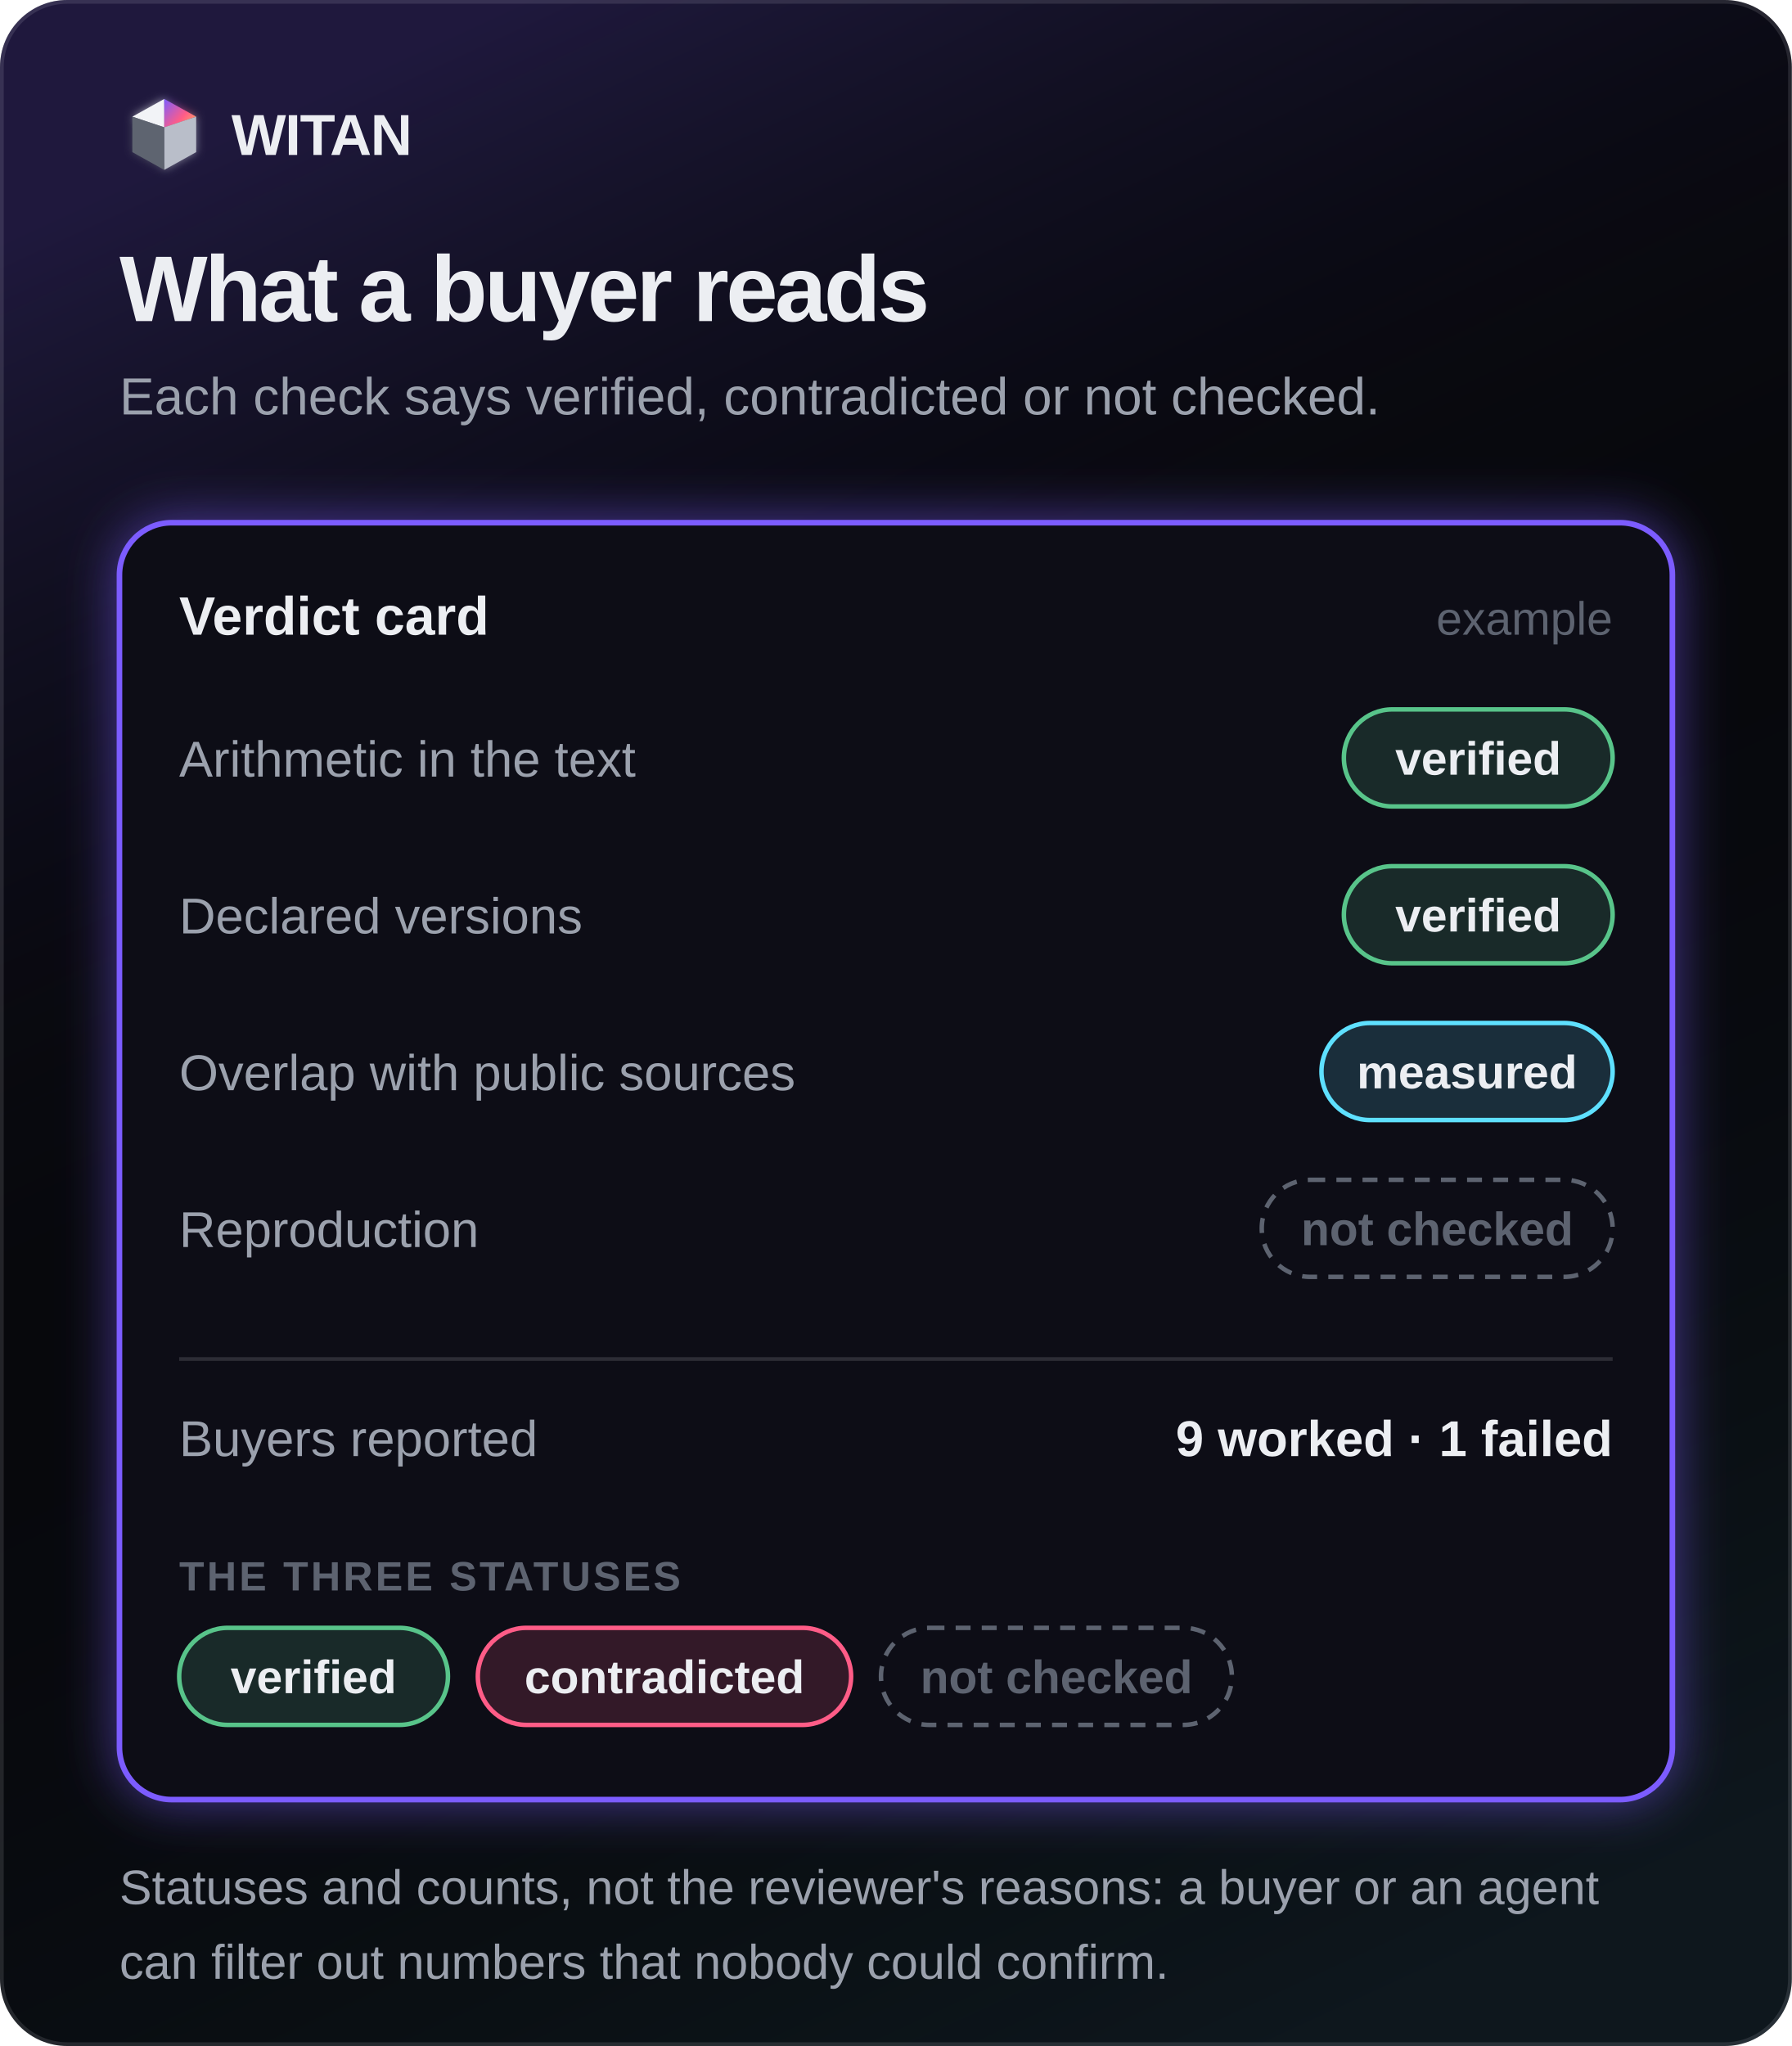
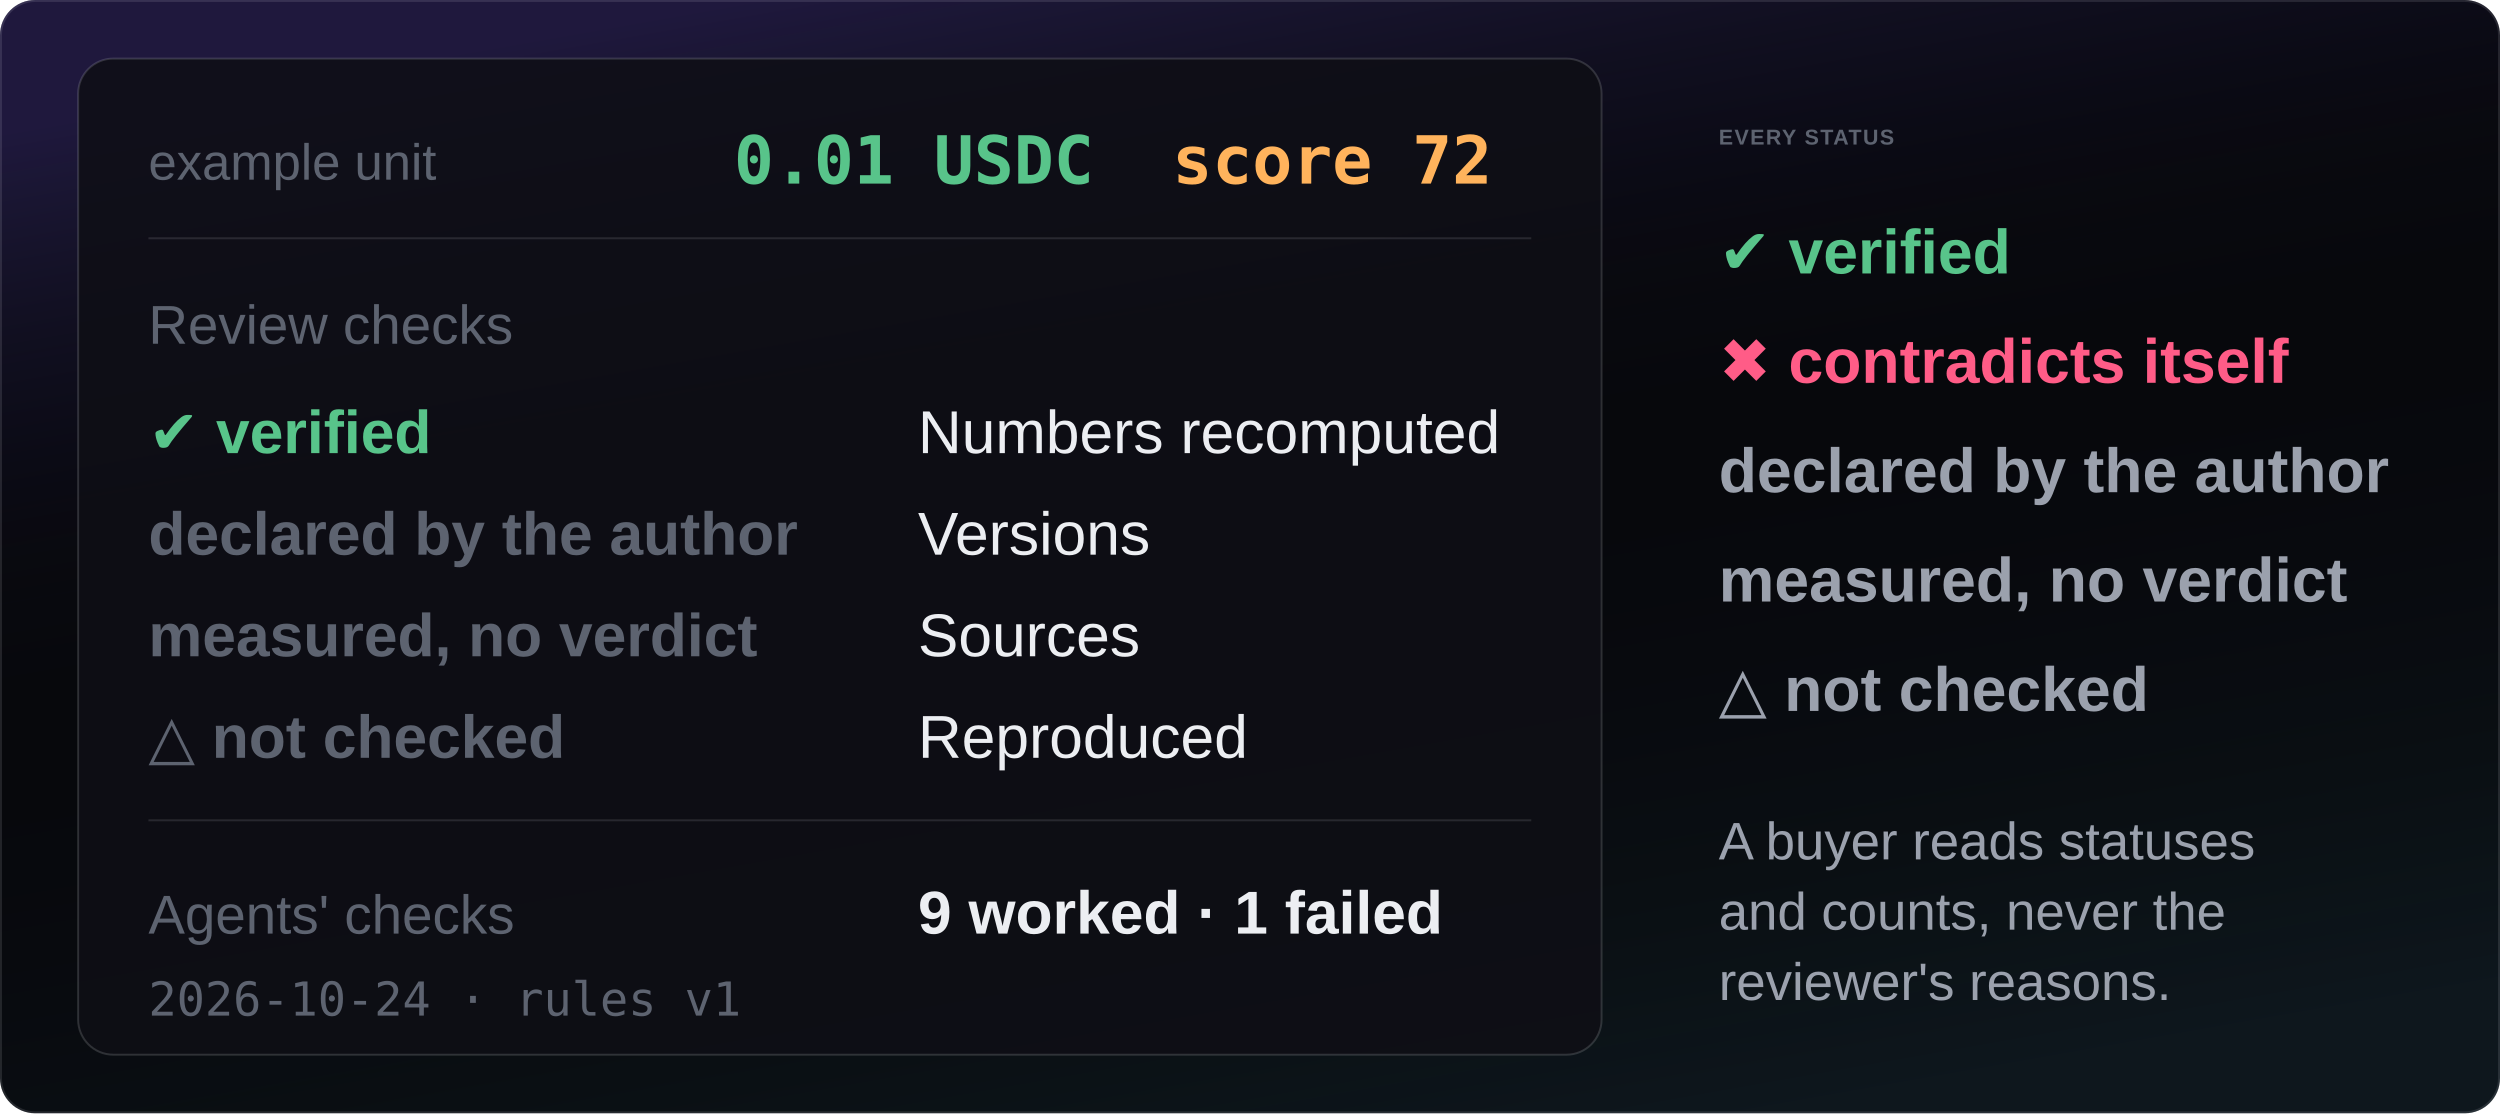
- <svg xmlns="http://www.w3.org/2000/svg" viewBox="0 0 480 548" width="480" height="548" role="img" aria-label="An example verdict card: arithmetic and declared versions verified, overlap measured, reproduction not checked, and the buyers' worked and failed counts" font-family="'Wanted Sans Variable', 'Wanted Sans', 'Segoe UI', 'Helvetica Neue', Arial, sans-serif" text-rendering="geometricPrecision">
+ <svg xmlns="http://www.w3.org/2000/svg" viewBox="0 0 1280 570" width="1280" height="570" role="img" aria-label="An example unit page's review checks: numbers recomputed and verified, versions declared, sources measured with no verdict, reproduction not checked, and nine agents who said it worked and one that failed" font-family="'Wanted Sans Variable', 'Wanted Sans', 'Segoe UI', 'Helvetica Neue', Arial, sans-serif" text-rendering="geometricPrecision">
  <defs>
    <marker id="arrow" viewBox="0 0 10 10" refX="9" refY="5" markerWidth="7" markerHeight="7" orient="auto-start-reverse">
      <path d="M0 0L10 5L0 10z" fill="#9BA1AD" />
    </marker>
    <marker id="arrow-v" viewBox="0 0 10 10" refX="9" refY="5" markerWidth="7" markerHeight="7" orient="auto-start-reverse">
      <path d="M0 0L10 5L0 10z" fill="#7C5CFF" />
    </marker>
    <marker id="arrow-a" viewBox="0 0 10 10" refX="9" refY="5" markerWidth="7" markerHeight="7" orient="auto-start-reverse">
      <path d="M0 0L10 5L0 10z" fill="#FFB35C" />
    </marker>
    <linearGradient id="aurora" x1="12" y1="2" x2="21" y2="10" gradientUnits="userSpaceOnUse">
      <stop offset="0" stop-color="#7C5CFF" />
      <stop offset=".6" stop-color="#FF5C87" />
      <stop offset="1" stop-color="#FFB35C" />
    </linearGradient>
    <linearGradient id="aurora-h" x1="0" y1="0" x2="1" y2="0">
      <stop offset="0" stop-color="#7C5CFF" />
      <stop offset="1" stop-color="#5EE0FF" />
    </linearGradient>
    <linearGradient id="aurora-v" x1="0" y1="1" x2="0" y2="0">
      <stop offset="0" stop-color="#7C5CFF" />
      <stop offset="1" stop-color="#5EE0FF" />
    </linearGradient>
    <linearGradient id="tint" x1=".3" y1="0" x2=".7" y2="1">
      <stop offset="0" stop-color="#7C5CFF" stop-opacity=".2" />
      <stop offset=".46" stop-color="#07080C" stop-opacity="0" />
      <stop offset="1" stop-color="#5EE0FF" stop-opacity=".07" />
    </linearGradient>
    <filter id="glow-v" x="-50%" y="-50%" width="200%" height="200%">
      <feDropShadow dx="0" dy="0" stdDeviation="7" flood-color="#7C5CFF" flood-opacity="0.55" />
    </filter>
    <filter id="glow-w" x="-50%" y="-50%" width="200%" height="200%">
      <feDropShadow dx="0" dy="0" stdDeviation="2.5" flood-color="#ECEEF2" flood-opacity="0.45" />
    </filter>
    <filter id="glow-g" x="-50%" y="-50%" width="200%" height="200%">
      <feDropShadow dx="0" dy="0" stdDeviation="4" flood-color="#58C48A" flood-opacity="0.8" />
    </filter>
    <filter id="glow-a" x="-50%" y="-50%" width="200%" height="200%">
      <feDropShadow dx="0" dy="0" stdDeviation="4" flood-color="#FFB35C" flood-opacity="0.45" />
    </filter>
    <filter id="blur-mark" x="-50%" y="-50%" width="200%" height="200%">
      <feGaussianBlur stdDeviation="1.2" />
    </filter>
  </defs>
-   <rect width="480" height="548" rx="18" fill="#07080C" />
-   <rect width="480" height="548" rx="18" fill="url(#tint)" />
-   <rect x=".5" y=".5" width="479" height="547" rx="17.5" fill="none" stroke="#ECEEF2" stroke-opacity=".12" />
-   <g transform="translate(32.6 24.6) scale(0.95)" filter="url(#blur-mark)" opacity=".6">
-     <polygon points="3,7 12,2 12,10" fill="#F2F3F7" />
-     <polygon points="12,2 21,7 12,10" fill="url(#aurora)" />
-     <polygon points="21,7 21,17 12,22 12,10" fill="#B9BEC9" />
-     <polygon points="3,7 12,10 12,22 3,17" fill="#5E6470" />
-   </g>
-   <g transform="translate(32.6 24.6) scale(0.95)">
-     <polygon points="3,7 12,2 12,10" fill="#F2F3F7" />
-     <polygon points="12,2 21,7 12,10" fill="url(#aurora)" />
-     <polygon points="21,7 21,17 12,22 12,10" fill="#B9BEC9" />
-     <polygon points="3,7 12,10 12,22 3,17" fill="#5E6470" />
-   </g>
-   <text x="62" y="41.5" font-size="15.5" font-weight="700" letter-spacing="-0.3" fill="#ECEEF2">WITAN</text>
-   <text x="32" y="86" font-size="25" font-weight="800" letter-spacing="-0.8" fill="#ECEEF2">What a buyer reads</text>
-   <text x="32" y="111" font-size="14" fill="#9BA1AD">Each check says verified, contradicted or not checked.</text>
-   <g transform="translate(0 40)">
-     <rect x="32" y="100" width="416" height="342" rx="14" fill="#0E0F16" stroke="#7C5CFF" stroke-width="1.5" filter="url(#glow-v)" />
-     <text x="48" y="130" font-size="14.5" font-weight="600" fill="#ECEEF2" text-anchor="start" xml:space="preserve">Verdict card</text>
-     <text x="432" y="130" font-size="12.5" font-weight="400" fill="#5D6370" text-anchor="end" xml:space="preserve">example</text>
-     <text x="48" y="168" font-size="13.5" font-weight="400" fill="#9BA1AD" text-anchor="start" xml:space="preserve">Arithmetic in the text</text>
-     <rect x="360" y="150" width="72" height="26" rx="13" fill="#58C48A" fill-opacity=".16" stroke="#58C48A" stroke-width="1.2" />
-     <text x="396.0" y="167.5" font-size="12.5" font-weight="600" fill="#ECEEF2" text-anchor="middle" xml:space="preserve">verified</text>
-     <text x="48" y="210" font-size="13.5" font-weight="400" fill="#9BA1AD" text-anchor="start" xml:space="preserve">Declared versions</text>
-     <rect x="360" y="192" width="72" height="26" rx="13" fill="#58C48A" fill-opacity=".16" stroke="#58C48A" stroke-width="1.2" />
-     <text x="396.0" y="209.5" font-size="12.5" font-weight="600" fill="#ECEEF2" text-anchor="middle" xml:space="preserve">verified</text>
-     <text x="48" y="252" font-size="13.5" font-weight="400" fill="#9BA1AD" text-anchor="start" xml:space="preserve">Overlap with public sources</text>
-     <rect x="354" y="234" width="78" height="26" rx="13" fill="#5EE0FF" fill-opacity=".16" stroke="#5EE0FF" stroke-width="1.2" />
-     <text x="393.0" y="251.5" font-size="12.5" font-weight="600" fill="#ECEEF2" text-anchor="middle" xml:space="preserve">measured</text>
-     <text x="48" y="294" font-size="13.5" font-weight="400" fill="#9BA1AD" text-anchor="start" xml:space="preserve">Reproduction</text>
-     <rect x="338" y="276" width="94" height="26" rx="13" fill="none" stroke="#5D6370" stroke-width="1.2" stroke-dasharray="4 3" />
-     <text x="385.0" y="293.5" font-size="12.5" font-weight="600" fill="#5D6370" text-anchor="middle" xml:space="preserve">not checked</text>
-     <line x1="48" y1="324" x2="432" y2="324" stroke="#ECEEF2" stroke-opacity=".14" />
-     <text x="48" y="350" font-size="13.5" font-weight="400" fill="#9BA1AD" text-anchor="start" xml:space="preserve">Buyers reported</text>
-     <text x="432" y="350" font-size="13.5" font-weight="600" fill="#ECEEF2" text-anchor="end" xml:space="preserve">9 worked · 1 failed</text>
-     <text x="48" y="386" font-size="11" font-weight="600" letter-spacing="0.7" fill="#5D6370" xml:space="preserve">THE THREE STATUSES</text>
-     <rect x="48" y="396" width="72" height="26" rx="13" fill="#58C48A" fill-opacity=".16" stroke="#58C48A" stroke-width="1.2" />
-     <text x="84.0" y="413.5" font-size="12.5" font-weight="600" fill="#ECEEF2" text-anchor="middle" xml:space="preserve">verified</text>
-     <rect x="128" y="396" width="100" height="26" rx="13" fill="#FF5C87" fill-opacity=".16" stroke="#FF5C87" stroke-width="1.2" />
-     <text x="178.0" y="413.5" font-size="12.5" font-weight="600" fill="#ECEEF2" text-anchor="middle" xml:space="preserve">contradicted</text>
-     <rect x="236" y="396" width="94" height="26" rx="13" fill="none" stroke="#5D6370" stroke-width="1.2" stroke-dasharray="4 3" />
-     <text x="283.0" y="413.5" font-size="12.5" font-weight="600" fill="#5D6370" text-anchor="middle" xml:space="preserve">not checked</text>
-     <text x="32" y="470" font-size="13" font-weight="400" fill="#9BA1AD" text-anchor="start" xml:space="preserve">Statuses and counts, not the reviewer's reasons: a buyer or an agent</text>
-     <text x="32" y="490" font-size="13" font-weight="400" fill="#9BA1AD" text-anchor="start" xml:space="preserve">can filter out numbers that nobody could confirm.</text>
-   </g>
+   <rect width="1280" height="570" rx="18" fill="#07080C" />
+   <rect width="1280" height="570" rx="18" fill="url(#tint)" />
+   <rect x=".5" y=".5" width="1279" height="569" rx="17.5" fill="none" stroke="#ECEEF2" stroke-opacity=".12" />
+   <rect x="40" y="30" width="780" height="510" rx="18" fill="#0E0F16" fill-opacity=".86" stroke="#ECEEF2" stroke-opacity=".16" />
+   <text x="76" y="92" font-size="26" font-weight="400" fill="#5D6370" text-anchor="start" xml:space="preserve">example unit</text>
+   <text x="560" y="94" font-size="34" font-weight="700" fill="#58C48A" text-anchor="end" xml:space="preserve" font-family="'DM Mono', 'SFMono-Regular', Consolas, monospace">0.01 USDC</text>
+   <text x="764" y="94" font-size="34" font-weight="700" fill="#FFB35C" text-anchor="end" xml:space="preserve" font-family="'DM Mono', 'SFMono-Regular', Consolas, monospace">score 72</text>
+   <line x1="76" y1="122" x2="784" y2="122" stroke="#ECEEF2" stroke-opacity=".12" />
+   <text x="76" y="176" font-size="28" font-weight="400" fill="#5D6370" text-anchor="start" xml:space="preserve">Review checks</text>
+   <text x="76" y="232" font-size="31" font-weight="600" fill="#58C48A" text-anchor="start" xml:space="preserve">✔ verified</text>
+   <text x="470" y="232" font-size="31" font-weight="400" fill="#ECEEF2" text-anchor="start" xml:space="preserve">Numbers recomputed</text>
+   <text x="76" y="284" font-size="31" font-weight="600" fill="#5D6370" text-anchor="start" xml:space="preserve">declared by the author</text>
+   <text x="470" y="284" font-size="31" font-weight="400" fill="#ECEEF2" text-anchor="start" xml:space="preserve">Versions</text>
+   <text x="76" y="336" font-size="31" font-weight="600" fill="#5D6370" text-anchor="start" xml:space="preserve">measured, no verdict</text>
+   <text x="470" y="336" font-size="31" font-weight="400" fill="#ECEEF2" text-anchor="start" xml:space="preserve">Sources</text>
+   <text x="76" y="388" font-size="31" font-weight="600" fill="#5D6370" text-anchor="start" xml:space="preserve">△ not checked</text>
+   <text x="470" y="388" font-size="31" font-weight="400" fill="#ECEEF2" text-anchor="start" xml:space="preserve">Reproduced</text>
+   <line x1="76" y1="420" x2="784" y2="420" stroke="#ECEEF2" stroke-opacity=".12" />
+   <text x="76" y="478" font-size="28" font-weight="400" fill="#5D6370" text-anchor="start" xml:space="preserve">Agents' checks</text>
+   <text x="470" y="478" font-size="31" font-weight="600" fill="#ECEEF2" text-anchor="start" xml:space="preserve">9 worked · 1 failed</text>
+   <text x="76" y="520" font-size="24" font-weight="400" fill="#5D6370" text-anchor="start" xml:space="preserve" font-family="'DM Mono', 'SFMono-Regular', Consolas, monospace">2026-10-24 · rules v1</text>
+   <text x="880" y="74" font-size="11" font-weight="600" letter-spacing="0.7" fill="#5D6370" xml:space="preserve">EVERY STATUS</text>
+   <text x="880" y="140" font-size="32" font-weight="600" fill="#58C48A" text-anchor="start" xml:space="preserve">✔ verified</text>
+   <text x="880" y="196" font-size="32" font-weight="600" fill="#FF5C87" text-anchor="start" xml:space="preserve">✖ contradicts itself</text>
+   <text x="880" y="252" font-size="32" font-weight="600" fill="#9BA1AD" text-anchor="start" xml:space="preserve">declared by the author</text>
+   <text x="880" y="308" font-size="32" font-weight="600" fill="#9BA1AD" text-anchor="start" xml:space="preserve">measured, no verdict</text>
+   <text x="880" y="364" font-size="32" font-weight="600" fill="#9BA1AD" text-anchor="start" xml:space="preserve">△ not checked</text>
+   <text x="880" y="440" font-size="27" font-weight="400" fill="#9BA1AD" text-anchor="start" xml:space="preserve">A buyer reads statuses</text>
+   <text x="880" y="476" font-size="27" font-weight="400" fill="#9BA1AD" text-anchor="start" xml:space="preserve">and counts, never the</text>
+   <text x="880" y="512" font-size="27" font-weight="400" fill="#9BA1AD" text-anchor="start" xml:space="preserve">reviewer's reasons.</text>
</svg>
